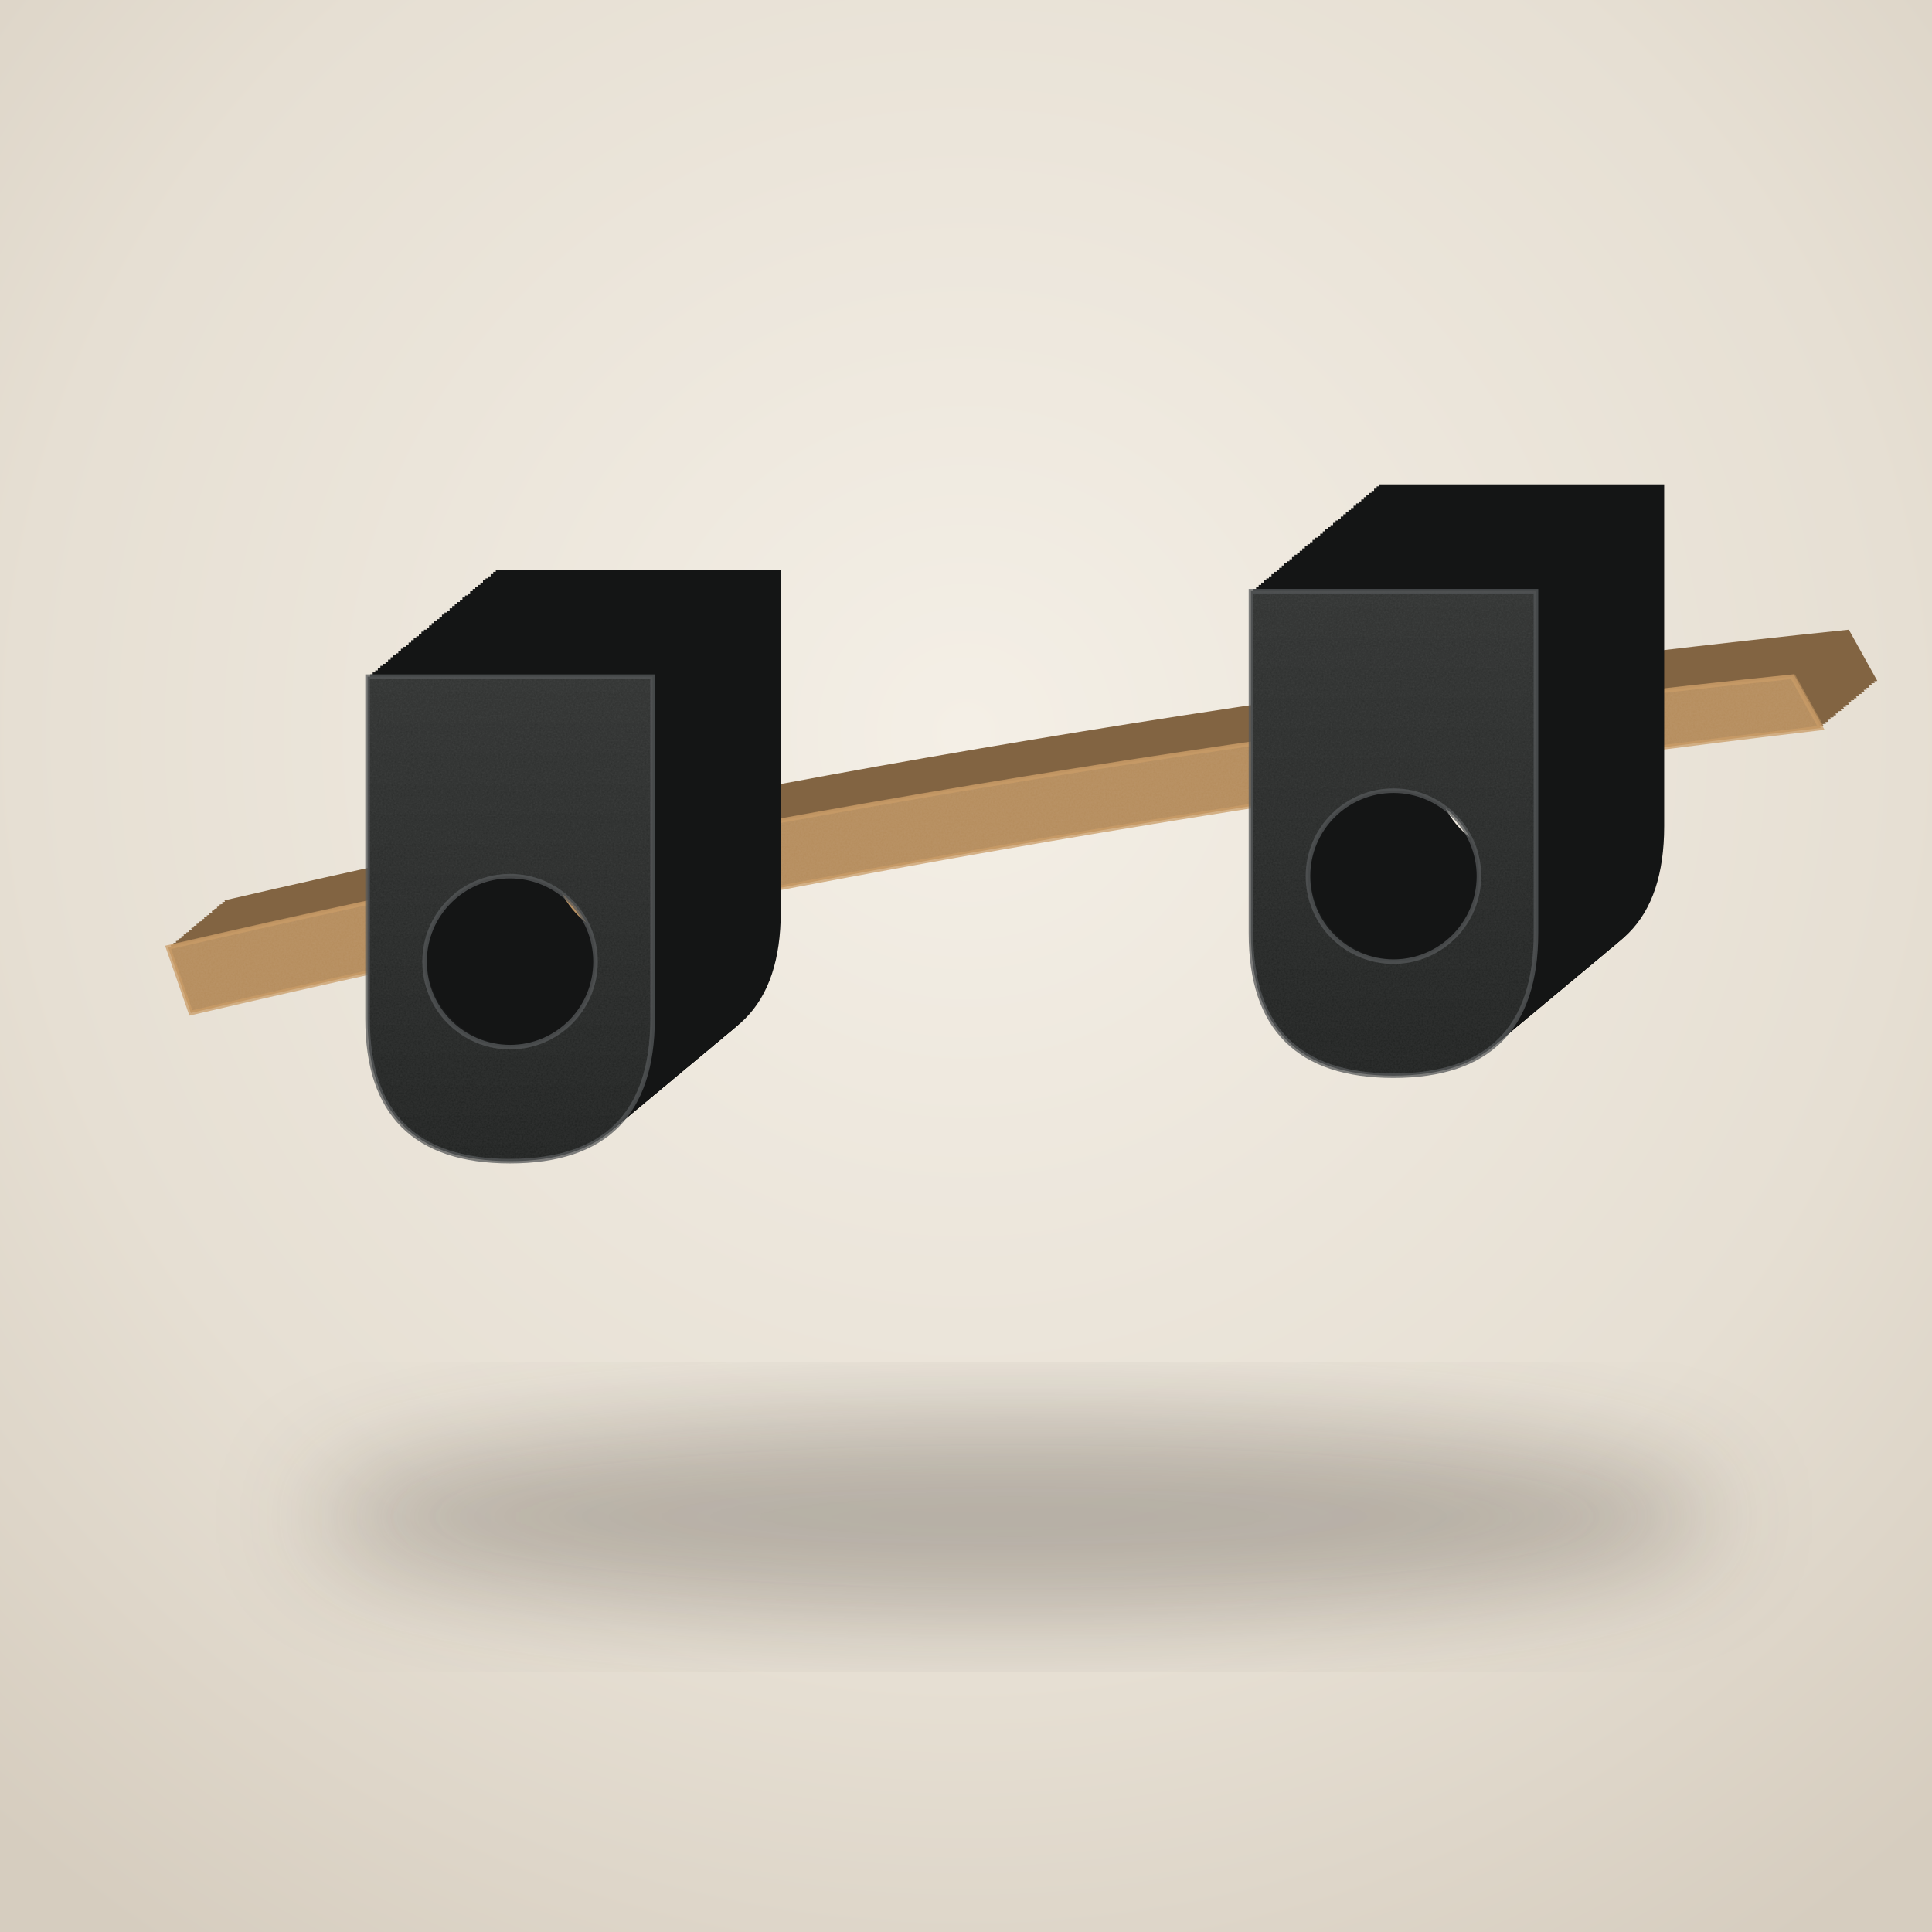
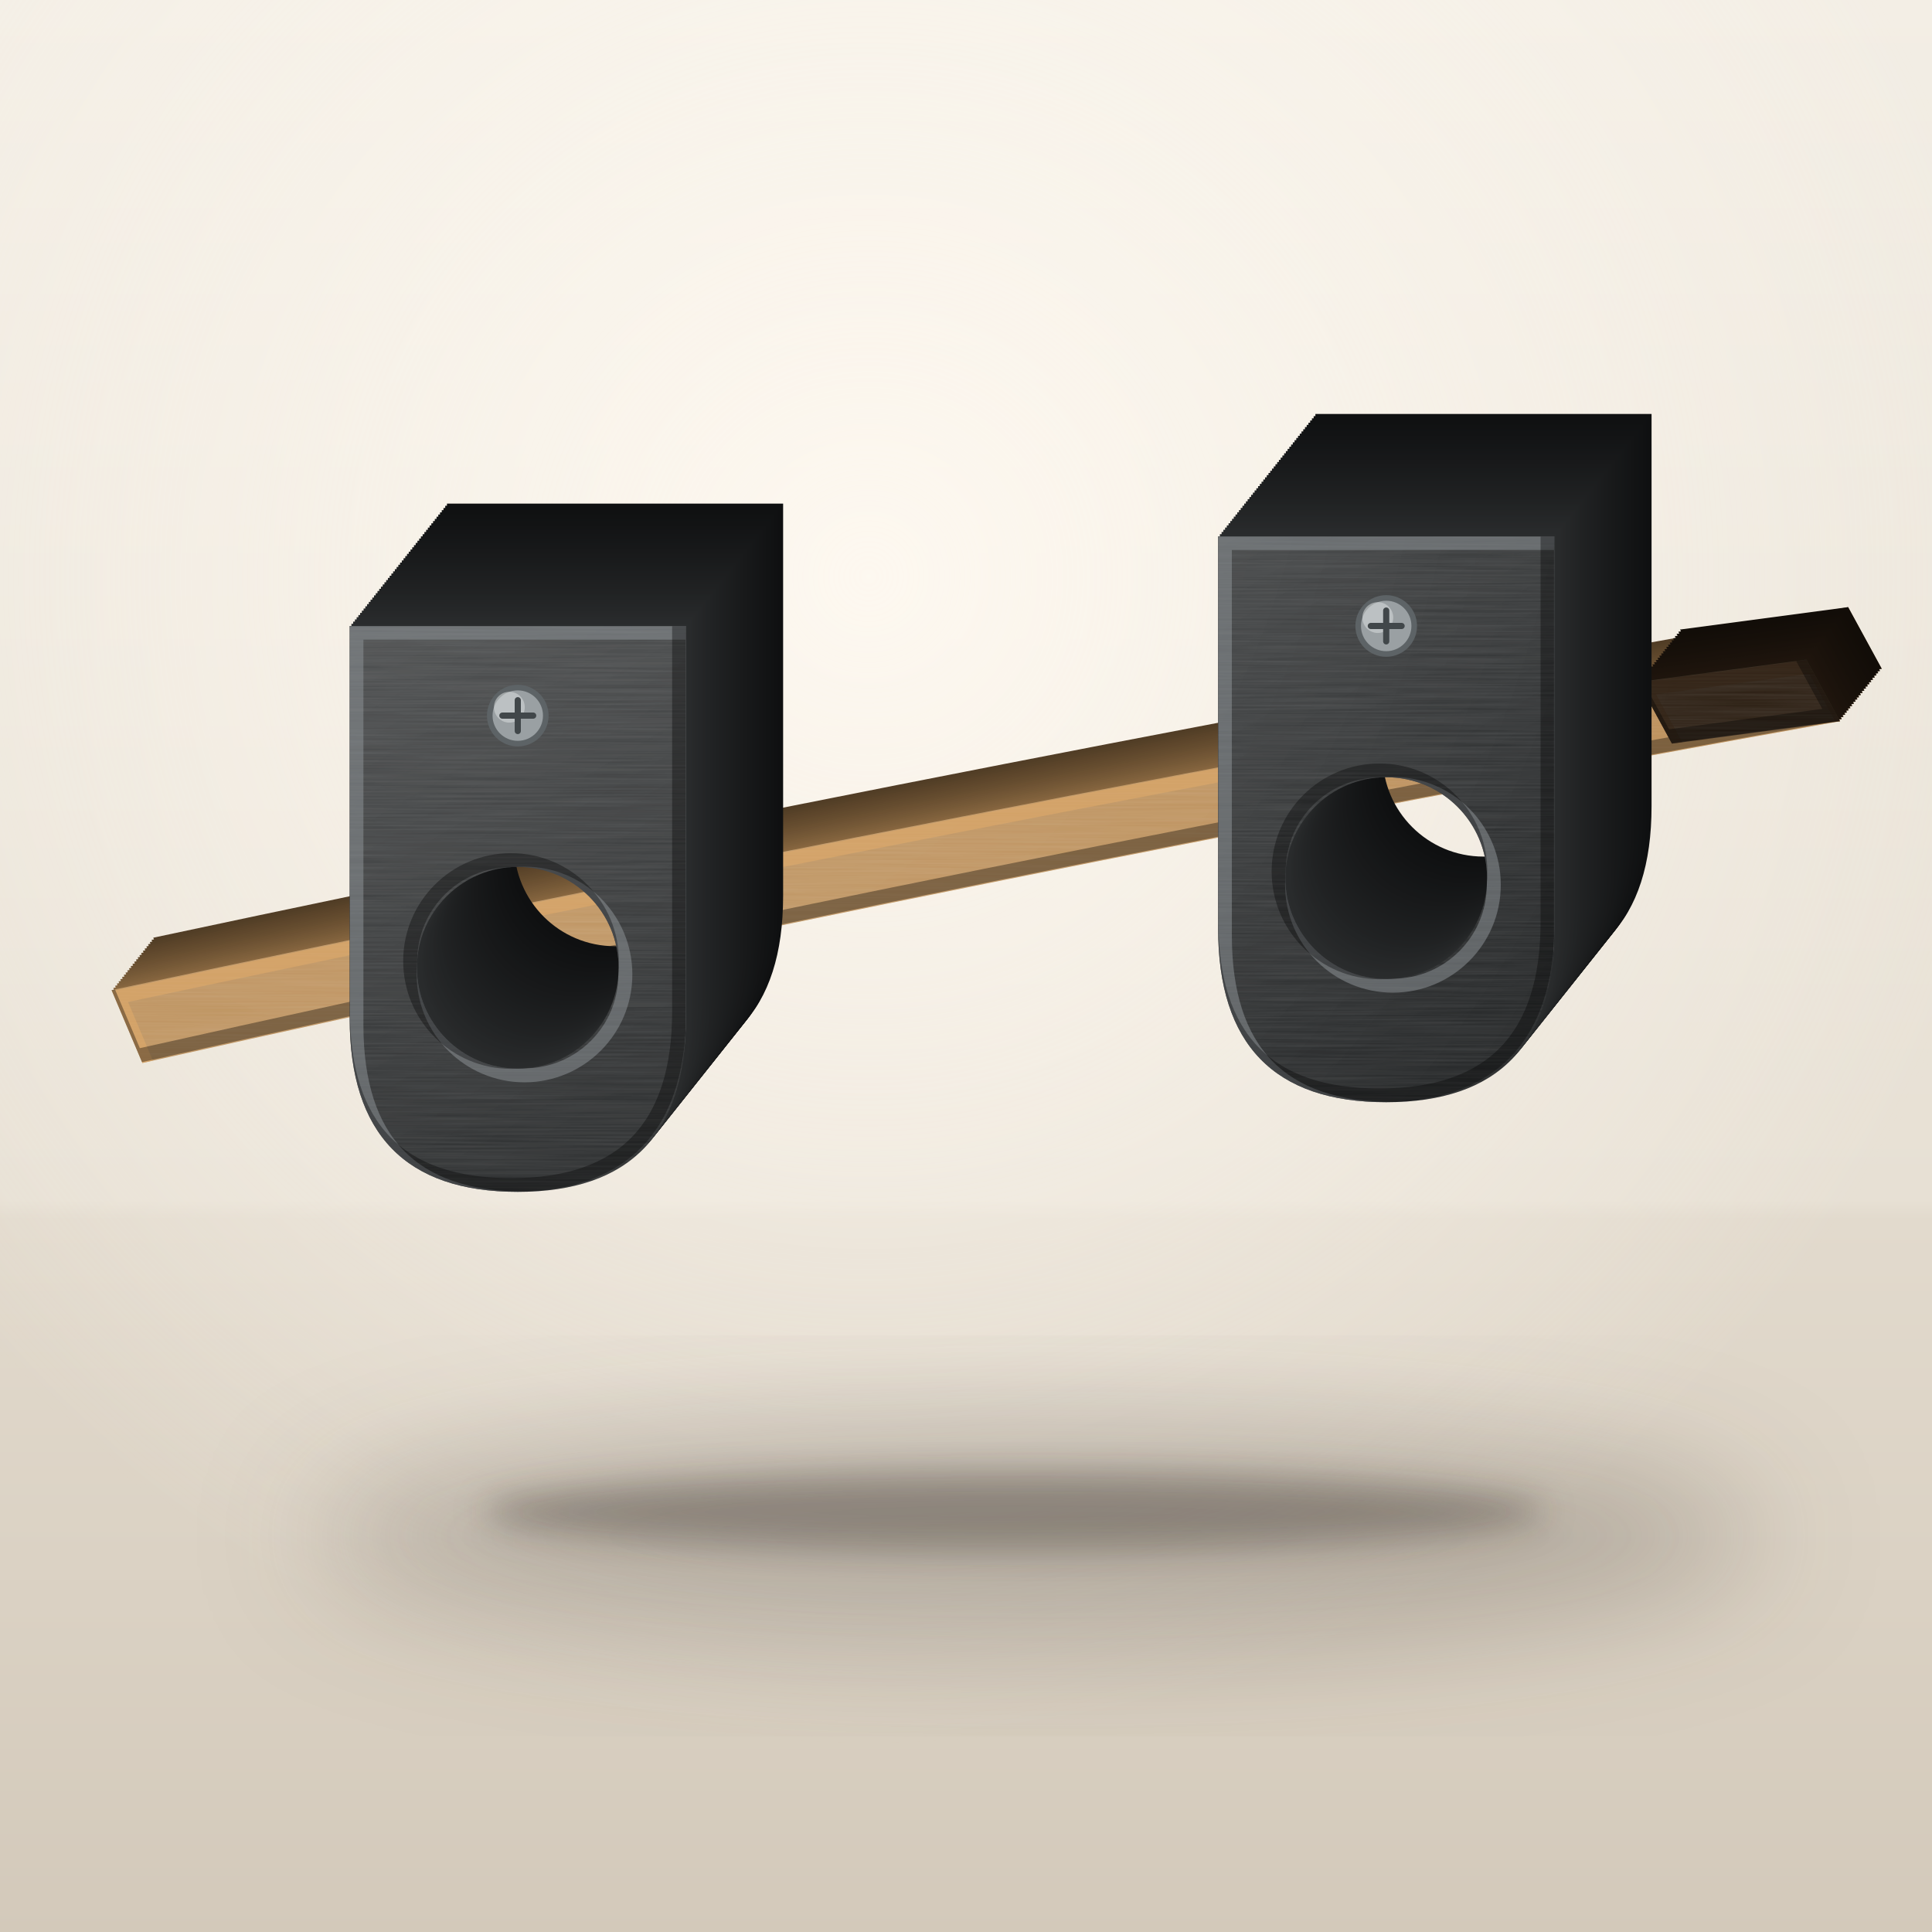
<svg xmlns="http://www.w3.org/2000/svg" viewBox="0 0 800 800" width="800" height="800">
  <defs>
-     <radialGradient id="bg" cx="50%" cy="38%" r="75%">
-       <stop offset="0" stop-color="#f4efe6" />
-       <stop offset=".65" stop-color="#e6dfd3" />
-       <stop offset="1" stop-color="#d6cdbf" />
+     <linearGradient id="bg" x1="0" y1="0" x2="0" y2="1">
+       <stop offset="0" stop-color="#f3eee5" />
+       <stop offset=".62" stop-color="#e7e0d4" />
+       <stop offset=".63" stop-color="#e2dacd" />
+       <stop offset="1" stop-color="#d3c9ba" />
+     </linearGradient>
+     <radialGradient id="glow" cx="45%" cy="30%" r="60%">
+       <stop offset="0" stop-color="#fffaf2" stop-opacity=".9" />
+       <stop offset="1" stop-color="#fffaf2" stop-opacity="0" />
    </radialGradient>
-     <linearGradient id="face" x1="0" y1="0" x2="0" y2="1">
-       <stop offset="0" stop-color="#303231" />
-       <stop offset="1" stop-color="#202221" />
+     <filter id="soft" x="-40%" y="-40%" width="180%" height="180%">
+       <feGaussianBlur stdDeviation="26" />
+     </filter>
+     <filter id="tight" x="-40%" y="-40%" width="180%" height="180%">
+       <feGaussianBlur stdDeviation="7" />
+     </filter>
+     <filter id="powder">
+       <feTurbulence type="fractalNoise" baseFrequency="1.9" numOctaves="2" seed="4" />
+       <feColorMatrix values="0 0 0 0 1  0 0 0 0 1  0 0 0 0 1  0 0 0 .09 0" />
+     </filter>
+     <filter id="fiber">
+       <feTurbulence type="fractalNoise" baseFrequency="0.02 1.4" numOctaves="2" seed="9" />
+       <feColorMatrix values="0 0 0 0 1  0 0 0 0 1  0 0 0 0 1  0 0 0 .12 0" />
+     </filter>
+     <linearGradient id="face" x1="0" y1="0" x2=".35" y2="1">
+       <stop offset="0" stop-color="#3a3c3d" />
+       <stop offset="1" stop-color="#232526" />
    </linearGradient>
-     <filter id="shadow" x="-30%" y="-30%" width="160%" height="160%">
-       <feGaussianBlur stdDeviation="22" />
-     </filter>
-     <filter id="grain">
-       <feTurbulence type="fractalNoise" baseFrequency="1.6" numOctaves="2" stitchTiles="stitch" />
-       <feColorMatrix values="0 0 0 0 1  0 0 0 0 1  0 0 0 0 1  0 0 0 .07 0" />
-       <feComposite in2="SourceGraphic" operator="in" />
-     </filter>
+     <radialGradient id="spec" cx="30%" cy="22%" r="55%">
+       <stop offset="0" stop-color="#fff" stop-opacity=".13" />
+       <stop offset="1" stop-color="#fff" stop-opacity="0" />
+     </radialGradient>
  </defs>
  <rect width="800" height="800" fill="url(#bg)" />
-   <ellipse cx="420" cy="628" rx="290" ry="40" fill="#3a332a" opacity=".3" filter="url(#shadow)" />
-   <g transform="translate(400 410) scale(1.18) translate(-400 -410)">
-     <defs>
-       <path id="bokken-wandhalter-p0" d="M120 395 Q400 330 690 300 L700 318 Q410 352 128 418 Z" fill-rule="evenodd" />
-     </defs>
-     <use href="#bokken-wandhalter-p0" fill="#826442" transform="translate(19.8 -16.5)" />
-     <use href="#bokken-wandhalter-p0" fill="#826442" transform="translate(18.9 -15.8)" />
-     <use href="#bokken-wandhalter-p0" fill="#826442" transform="translate(18.0 -15.0)" />
-     <use href="#bokken-wandhalter-p0" fill="#826442" transform="translate(17.1 -14.2)" />
-     <use href="#bokken-wandhalter-p0" fill="#826442" transform="translate(16.2 -13.5)" />
-     <use href="#bokken-wandhalter-p0" fill="#826442" transform="translate(15.3 -12.8)" />
-     <use href="#bokken-wandhalter-p0" fill="#826442" transform="translate(14.4 -12.0)" />
-     <use href="#bokken-wandhalter-p0" fill="#826442" transform="translate(13.5 -11.2)" />
-     <use href="#bokken-wandhalter-p0" fill="#826442" transform="translate(12.6 -10.5)" />
-     <use href="#bokken-wandhalter-p0" fill="#826442" transform="translate(11.7 -9.8)" />
-     <use href="#bokken-wandhalter-p0" fill="#826442" transform="translate(10.8 -9.0)" />
-     <use href="#bokken-wandhalter-p0" fill="#826442" transform="translate(9.9 -8.2)" />
-     <use href="#bokken-wandhalter-p0" fill="#826442" transform="translate(9.0 -7.5)" />
-     <use href="#bokken-wandhalter-p0" fill="#826442" transform="translate(8.1 -6.8)" />
-     <use href="#bokken-wandhalter-p0" fill="#826442" transform="translate(7.2 -6.0)" />
-     <use href="#bokken-wandhalter-p0" fill="#826442" transform="translate(6.3 -5.2)" />
-     <use href="#bokken-wandhalter-p0" fill="#826442" transform="translate(5.4 -4.5)" />
-     <use href="#bokken-wandhalter-p0" fill="#826442" transform="translate(4.5 -3.8)" />
-     <use href="#bokken-wandhalter-p0" fill="#826442" transform="translate(3.6 -3.0)" />
-     <use href="#bokken-wandhalter-p0" fill="#826442" transform="translate(2.7 -2.2)" />
-     <use href="#bokken-wandhalter-p0" fill="#826442" transform="translate(1.8 -1.5)" />
-     <use href="#bokken-wandhalter-p0" fill="#a27d52" transform="translate(0.9 -0.8)" />
-     <use href="#bokken-wandhalter-p0" fill="#b58c5c" />
-     <use href="#bokken-wandhalter-p0" fill="#000" filter="url(#grain)" />
-     <use href="#bokken-wandhalter-p0" fill="none" stroke="#ca9c67" stroke-width="1.6" opacity=".75" />
-     <defs>
-       <path id="bokken-wandhalter-p1" d="M190 300H290V420Q290 470 240 470Q190 470 190 420ZM210 400a30 30 0 1 0 60 0a30 30 0 1 0 -60 0Z" fill-rule="evenodd" />
-     </defs>
-     <use href="#bokken-wandhalter-p1" fill="#141515" transform="translate(45.0 -37.5)" />
-     <use href="#bokken-wandhalter-p1" fill="#141515" transform="translate(44.1 -36.8)" />
-     <use href="#bokken-wandhalter-p1" fill="#141515" transform="translate(43.2 -36.0)" />
-     <use href="#bokken-wandhalter-p1" fill="#141515" transform="translate(42.3 -35.2)" />
-     <use href="#bokken-wandhalter-p1" fill="#141515" transform="translate(41.4 -34.5)" />
-     <use href="#bokken-wandhalter-p1" fill="#141515" transform="translate(40.5 -33.8)" />
-     <use href="#bokken-wandhalter-p1" fill="#141515" transform="translate(39.6 -33.0)" />
-     <use href="#bokken-wandhalter-p1" fill="#141515" transform="translate(38.7 -32.2)" />
-     <use href="#bokken-wandhalter-p1" fill="#141515" transform="translate(37.8 -31.5)" />
-     <use href="#bokken-wandhalter-p1" fill="#141515" transform="translate(36.9 -30.8)" />
-     <use href="#bokken-wandhalter-p1" fill="#141515" transform="translate(36.0 -30.0)" />
-     <use href="#bokken-wandhalter-p1" fill="#141515" transform="translate(35.1 -29.2)" />
-     <use href="#bokken-wandhalter-p1" fill="#141515" transform="translate(34.2 -28.5)" />
-     <use href="#bokken-wandhalter-p1" fill="#141515" transform="translate(33.3 -27.8)" />
-     <use href="#bokken-wandhalter-p1" fill="#141515" transform="translate(32.4 -27.0)" />
-     <use href="#bokken-wandhalter-p1" fill="#141515" transform="translate(31.5 -26.2)" />
-     <use href="#bokken-wandhalter-p1" fill="#141515" transform="translate(30.6 -25.5)" />
-     <use href="#bokken-wandhalter-p1" fill="#141515" transform="translate(29.7 -24.8)" />
-     <use href="#bokken-wandhalter-p1" fill="#141515" transform="translate(28.8 -24.0)" />
-     <use href="#bokken-wandhalter-p1" fill="#141515" transform="translate(27.9 -23.2)" />
-     <use href="#bokken-wandhalter-p1" fill="#141515" transform="translate(27.0 -22.5)" />
-     <use href="#bokken-wandhalter-p1" fill="#141515" transform="translate(26.1 -21.8)" />
-     <use href="#bokken-wandhalter-p1" fill="#141515" transform="translate(25.2 -21.0)" />
-     <use href="#bokken-wandhalter-p1" fill="#141515" transform="translate(24.3 -20.2)" />
-     <use href="#bokken-wandhalter-p1" fill="#141515" transform="translate(23.4 -19.5)" />
-     <use href="#bokken-wandhalter-p1" fill="#141515" transform="translate(22.5 -18.8)" />
-     <use href="#bokken-wandhalter-p1" fill="#141515" transform="translate(21.6 -18.0)" />
-     <use href="#bokken-wandhalter-p1" fill="#141515" transform="translate(20.7 -17.2)" />
-     <use href="#bokken-wandhalter-p1" fill="#141515" transform="translate(19.8 -16.5)" />
-     <use href="#bokken-wandhalter-p1" fill="#141515" transform="translate(18.9 -15.8)" />
-     <use href="#bokken-wandhalter-p1" fill="#141515" transform="translate(18.0 -15.0)" />
-     <use href="#bokken-wandhalter-p1" fill="#141515" transform="translate(17.1 -14.2)" />
-     <use href="#bokken-wandhalter-p1" fill="#141515" transform="translate(16.2 -13.5)" />
-     <use href="#bokken-wandhalter-p1" fill="#141515" transform="translate(15.3 -12.8)" />
-     <use href="#bokken-wandhalter-p1" fill="#141515" transform="translate(14.4 -12.0)" />
-     <use href="#bokken-wandhalter-p1" fill="#141515" transform="translate(13.5 -11.2)" />
-     <use href="#bokken-wandhalter-p1" fill="#141515" transform="translate(12.6 -10.5)" />
-     <use href="#bokken-wandhalter-p1" fill="#141515" transform="translate(11.7 -9.8)" />
-     <use href="#bokken-wandhalter-p1" fill="#141515" transform="translate(10.8 -9.0)" />
-     <use href="#bokken-wandhalter-p1" fill="#141515" transform="translate(9.9 -8.2)" />
-     <use href="#bokken-wandhalter-p1" fill="#141515" transform="translate(9.0 -7.5)" />
-     <use href="#bokken-wandhalter-p1" fill="#141515" transform="translate(8.1 -6.8)" />
-     <use href="#bokken-wandhalter-p1" fill="#141515" transform="translate(7.2 -6.0)" />
-     <use href="#bokken-wandhalter-p1" fill="#141515" transform="translate(6.3 -5.2)" />
-     <use href="#bokken-wandhalter-p1" fill="#141515" transform="translate(5.4 -4.5)" />
-     <use href="#bokken-wandhalter-p1" fill="#141515" transform="translate(4.5 -3.8)" />
-     <use href="#bokken-wandhalter-p1" fill="#141515" transform="translate(3.6 -3.0)" />
-     <use href="#bokken-wandhalter-p1" fill="#141515" transform="translate(2.7 -2.2)" />
-     <use href="#bokken-wandhalter-p1" fill="#141515" transform="translate(1.8 -1.5)" />
-     <use href="#bokken-wandhalter-p1" fill="#191a1a" transform="translate(0.9 -0.8)" />
-     <use href="#bokken-wandhalter-p1" fill="url(#face)" />
-     <use href="#bokken-wandhalter-p1" fill="#000" filter="url(#grain)" />
-     <use href="#bokken-wandhalter-p1" fill="none" stroke="#55585a" stroke-width="1.6" opacity=".75" />
-     <defs>
-       <path id="bokken-wandhalter-p2" d="M500 270H600V390Q600 440 550 440Q500 440 500 390ZM520 370a30 30 0 1 0 60 0a30 30 0 1 0 -60 0Z" fill-rule="evenodd" />
-     </defs>
-     <use href="#bokken-wandhalter-p2" fill="#141515" transform="translate(45.0 -37.5)" />
-     <use href="#bokken-wandhalter-p2" fill="#141515" transform="translate(44.1 -36.8)" />
-     <use href="#bokken-wandhalter-p2" fill="#141515" transform="translate(43.2 -36.0)" />
-     <use href="#bokken-wandhalter-p2" fill="#141515" transform="translate(42.3 -35.2)" />
-     <use href="#bokken-wandhalter-p2" fill="#141515" transform="translate(41.4 -34.5)" />
-     <use href="#bokken-wandhalter-p2" fill="#141515" transform="translate(40.5 -33.8)" />
-     <use href="#bokken-wandhalter-p2" fill="#141515" transform="translate(39.6 -33.0)" />
-     <use href="#bokken-wandhalter-p2" fill="#141515" transform="translate(38.7 -32.2)" />
-     <use href="#bokken-wandhalter-p2" fill="#141515" transform="translate(37.8 -31.5)" />
-     <use href="#bokken-wandhalter-p2" fill="#141515" transform="translate(36.9 -30.8)" />
-     <use href="#bokken-wandhalter-p2" fill="#141515" transform="translate(36.0 -30.0)" />
-     <use href="#bokken-wandhalter-p2" fill="#141515" transform="translate(35.1 -29.2)" />
-     <use href="#bokken-wandhalter-p2" fill="#141515" transform="translate(34.2 -28.5)" />
-     <use href="#bokken-wandhalter-p2" fill="#141515" transform="translate(33.3 -27.8)" />
-     <use href="#bokken-wandhalter-p2" fill="#141515" transform="translate(32.4 -27.0)" />
-     <use href="#bokken-wandhalter-p2" fill="#141515" transform="translate(31.5 -26.2)" />
-     <use href="#bokken-wandhalter-p2" fill="#141515" transform="translate(30.6 -25.5)" />
-     <use href="#bokken-wandhalter-p2" fill="#141515" transform="translate(29.7 -24.8)" />
-     <use href="#bokken-wandhalter-p2" fill="#141515" transform="translate(28.8 -24.0)" />
-     <use href="#bokken-wandhalter-p2" fill="#141515" transform="translate(27.9 -23.2)" />
-     <use href="#bokken-wandhalter-p2" fill="#141515" transform="translate(27.0 -22.5)" />
-     <use href="#bokken-wandhalter-p2" fill="#141515" transform="translate(26.1 -21.8)" />
-     <use href="#bokken-wandhalter-p2" fill="#141515" transform="translate(25.2 -21.0)" />
-     <use href="#bokken-wandhalter-p2" fill="#141515" transform="translate(24.3 -20.2)" />
-     <use href="#bokken-wandhalter-p2" fill="#141515" transform="translate(23.4 -19.5)" />
-     <use href="#bokken-wandhalter-p2" fill="#141515" transform="translate(22.5 -18.8)" />
-     <use href="#bokken-wandhalter-p2" fill="#141515" transform="translate(21.6 -18.0)" />
-     <use href="#bokken-wandhalter-p2" fill="#141515" transform="translate(20.7 -17.2)" />
-     <use href="#bokken-wandhalter-p2" fill="#141515" transform="translate(19.8 -16.5)" />
-     <use href="#bokken-wandhalter-p2" fill="#141515" transform="translate(18.9 -15.8)" />
-     <use href="#bokken-wandhalter-p2" fill="#141515" transform="translate(18.0 -15.0)" />
-     <use href="#bokken-wandhalter-p2" fill="#141515" transform="translate(17.1 -14.2)" />
-     <use href="#bokken-wandhalter-p2" fill="#141515" transform="translate(16.2 -13.5)" />
-     <use href="#bokken-wandhalter-p2" fill="#141515" transform="translate(15.3 -12.8)" />
-     <use href="#bokken-wandhalter-p2" fill="#141515" transform="translate(14.4 -12.0)" />
-     <use href="#bokken-wandhalter-p2" fill="#141515" transform="translate(13.5 -11.2)" />
-     <use href="#bokken-wandhalter-p2" fill="#141515" transform="translate(12.6 -10.5)" />
-     <use href="#bokken-wandhalter-p2" fill="#141515" transform="translate(11.7 -9.8)" />
-     <use href="#bokken-wandhalter-p2" fill="#141515" transform="translate(10.8 -9.0)" />
-     <use href="#bokken-wandhalter-p2" fill="#141515" transform="translate(9.9 -8.2)" />
-     <use href="#bokken-wandhalter-p2" fill="#141515" transform="translate(9.0 -7.5)" />
-     <use href="#bokken-wandhalter-p2" fill="#141515" transform="translate(8.1 -6.8)" />
-     <use href="#bokken-wandhalter-p2" fill="#141515" transform="translate(7.2 -6.0)" />
-     <use href="#bokken-wandhalter-p2" fill="#141515" transform="translate(6.3 -5.2)" />
-     <use href="#bokken-wandhalter-p2" fill="#141515" transform="translate(5.4 -4.5)" />
-     <use href="#bokken-wandhalter-p2" fill="#141515" transform="translate(4.5 -3.8)" />
-     <use href="#bokken-wandhalter-p2" fill="#141515" transform="translate(3.6 -3.0)" />
-     <use href="#bokken-wandhalter-p2" fill="#141515" transform="translate(2.7 -2.2)" />
-     <use href="#bokken-wandhalter-p2" fill="#141515" transform="translate(1.8 -1.5)" />
-     <use href="#bokken-wandhalter-p2" fill="#191a1a" transform="translate(0.9 -0.8)" />
+   <rect width="800" height="800" fill="url(#glow)" />
+   <ellipse cx="430" cy="636" rx="300" ry="46" fill="#3b3329" opacity=".26" filter="url(#soft)" />
+   <ellipse cx="420" cy="626" rx="220" ry="16" fill="#2a241d" opacity=".32" filter="url(#tight)" />
+   <g transform="translate(400 410) scale(1.16) translate(-400 -410)">
+     <defs>
+       <path id="bokken-wandhalter-p0" d="M95 410 Q400 345 700 292 L712 314 Q410 368 106 436 Z" fill-rule="evenodd" />
+       <mask id="bokken-wandhalter-p0-m">
+         <use href="#bokken-wandhalter-p0" fill="#fff" />
+       </mask>
+     </defs>
+     <use href="#bokken-wandhalter-p0" fill="#513d26" transform="translate(14.88 -18.72)" />
+     <use href="#bokken-wandhalter-p0" fill="#523e26" transform="translate(14.26 -17.94)" />
+     <use href="#bokken-wandhalter-p0" fill="#544027" transform="translate(13.64 -17.16)" />
+     <use href="#bokken-wandhalter-p0" fill="#564128" transform="translate(13.02 -16.38)" />
+     <use href="#bokken-wandhalter-p0" fill="#594329" transform="translate(12.40 -15.60)" />
+     <use href="#bokken-wandhalter-p0" fill="#5b442a" transform="translate(11.78 -14.82)" />
+     <use href="#bokken-wandhalter-p0" fill="#5d462b" transform="translate(11.16 -14.04)" />
+     <use href="#bokken-wandhalter-p0" fill="#5f472c" transform="translate(10.54 -13.26)" />
+     <use href="#bokken-wandhalter-p0" fill="#61492d" transform="translate(9.92 -12.48)" />
+     <use href="#bokken-wandhalter-p0" fill="#634b2e" transform="translate(9.30 -11.70)" />
+     <use href="#bokken-wandhalter-p0" fill="#654c2f" transform="translate(8.68 -10.92)" />
+     <use href="#bokken-wandhalter-p0" fill="#674e30" transform="translate(8.06 -10.14)" />
+     <use href="#bokken-wandhalter-p0" fill="#6a5031" transform="translate(7.44 -9.36)" />
+     <use href="#bokken-wandhalter-p0" fill="#6c5132" transform="translate(6.82 -8.58)" />
+     <use href="#bokken-wandhalter-p0" fill="#6e5334" transform="translate(6.20 -7.80)" />
+     <use href="#bokken-wandhalter-p0" fill="#715535" transform="translate(5.58 -7.02)" />
+     <use href="#bokken-wandhalter-p0" fill="#735736" transform="translate(4.96 -6.24)" />
+     <use href="#bokken-wandhalter-p0" fill="#755937" transform="translate(4.34 -5.46)" />
+     <use href="#bokken-wandhalter-p0" fill="#785b38" transform="translate(3.72 -4.68)" />
+     <use href="#bokken-wandhalter-p0" fill="#7b5d3a" transform="translate(3.10 -3.90)" />
+     <use href="#bokken-wandhalter-p0" fill="#7d5f3b" transform="translate(2.48 -3.12)" />
+     <use href="#bokken-wandhalter-p0" fill="#80613c" transform="translate(1.86 -2.34)" />
+     <use href="#bokken-wandhalter-p0" fill="#83633e" transform="translate(1.24 -1.56)" />
+     <use href="#bokken-wandhalter-p0" fill="#87663f" transform="translate(0.62 -0.78)" />
+     <use href="#bokken-wandhalter-p0" fill="#bb8e58" />
+     <rect width="800" height="800" filter="url(#fiber)" mask="url(#bokken-wandhalter-p0-m)" />
+     <rect width="800" height="800" fill="url(#spec)" mask="url(#bokken-wandhalter-p0-m)" />
+     <g mask="url(#bokken-wandhalter-p0-m)">
+       <use href="#bokken-wandhalter-p0" fill="none" stroke="#e1ab6a" stroke-width="5" opacity=".55" transform="translate(2.4 2.4)" />
+       <use href="#bokken-wandhalter-p0" fill="none" stroke="#000" stroke-width="5" opacity=".35" transform="translate(-2.4 -2.4)" />
+     </g>
+     <defs>
+       <path id="bokken-wandhalter-p1" d="M640 300 L700 292 L712 314 L652 322 Z" fill-rule="evenodd" />
+       <mask id="bokken-wandhalter-p1-m">
+         <use href="#bokken-wandhalter-p1" fill="#fff" />
+       </mask>
+     </defs>
+     <use href="#bokken-wandhalter-p1" fill="#120d08" transform="translate(14.88 -18.72)" />
+     <use href="#bokken-wandhalter-p1" fill="#120d08" transform="translate(14.26 -17.94)" />
+     <use href="#bokken-wandhalter-p1" fill="#120d08" transform="translate(13.64 -17.16)" />
+     <use href="#bokken-wandhalter-p1" fill="#130d08" transform="translate(13.02 -16.38)" />
+     <use href="#bokken-wandhalter-p1" fill="#130e08" transform="translate(12.40 -15.60)" />
+     <use href="#bokken-wandhalter-p1" fill="#140e09" transform="translate(11.78 -14.82)" />
+     <use href="#bokken-wandhalter-p1" fill="#140e09" transform="translate(11.16 -14.04)" />
+     <use href="#bokken-wandhalter-p1" fill="#150f09" transform="translate(10.54 -13.26)" />
+     <use href="#bokken-wandhalter-p1" fill="#150f09" transform="translate(9.92 -12.48)" />
+     <use href="#bokken-wandhalter-p1" fill="#160f09" transform="translate(9.30 -11.70)" />
+     <use href="#bokken-wandhalter-p1" fill="#16100a" transform="translate(8.68 -10.92)" />
+     <use href="#bokken-wandhalter-p1" fill="#17100a" transform="translate(8.06 -10.14)" />
+     <use href="#bokken-wandhalter-p1" fill="#17100a" transform="translate(7.44 -9.36)" />
+     <use href="#bokken-wandhalter-p1" fill="#18110a" transform="translate(6.82 -8.58)" />
+     <use href="#bokken-wandhalter-p1" fill="#19110b" transform="translate(6.20 -7.80)" />
+     <use href="#bokken-wandhalter-p1" fill="#19110b" transform="translate(5.58 -7.02)" />
+     <use href="#bokken-wandhalter-p1" fill="#1a120b" transform="translate(4.96 -6.24)" />
+     <use href="#bokken-wandhalter-p1" fill="#1a120b" transform="translate(4.34 -5.46)" />
+     <use href="#bokken-wandhalter-p1" fill="#1b130c" transform="translate(3.72 -4.68)" />
+     <use href="#bokken-wandhalter-p1" fill="#1c130c" transform="translate(3.10 -3.90)" />
+     <use href="#bokken-wandhalter-p1" fill="#1c130c" transform="translate(2.48 -3.12)" />
+     <use href="#bokken-wandhalter-p1" fill="#1d140c" transform="translate(1.86 -2.34)" />
+     <use href="#bokken-wandhalter-p1" fill="#1e140d" transform="translate(1.24 -1.56)" />
+     <use href="#bokken-wandhalter-p1" fill="#1e150d" transform="translate(0.62 -0.78)" />
+     <use href="#bokken-wandhalter-p1" fill="#2b1e12" />
+     <rect width="800" height="800" filter="url(#fiber)" mask="url(#bokken-wandhalter-p1-m)" />
+     <rect width="800" height="800" fill="url(#spec)" mask="url(#bokken-wandhalter-p1-m)" />
+     <g mask="url(#bokken-wandhalter-p1-m)">
+       <use href="#bokken-wandhalter-p1" fill="none" stroke="#342416" stroke-width="5" opacity=".55" transform="translate(2.4 2.4)" />
+       <use href="#bokken-wandhalter-p1" fill="none" stroke="#000" stroke-width="5" opacity=".35" transform="translate(-2.4 -2.4)" />
+     </g>
+     <defs>
+       <path id="bokken-wandhalter-p2" d="M180 280H300V420Q300 482 240 482Q180 482 180 420ZM204 402a36 36 0 1 0 72 0a36 36 0 1 0 -72 0Z" fill-rule="evenodd" />
+       <mask id="bokken-wandhalter-p2-m">
+         <use href="#bokken-wandhalter-p2" fill="#fff" />
+       </mask>
+     </defs>
+     <use href="#bokken-wandhalter-p2" fill="#0f1011" transform="translate(34.72 -43.68)" />
+     <use href="#bokken-wandhalter-p2" fill="#0f1011" transform="translate(34.10 -42.90)" />
+     <use href="#bokken-wandhalter-p2" fill="#0f1011" transform="translate(33.48 -42.12)" />
+     <use href="#bokken-wandhalter-p2" fill="#101112" transform="translate(32.86 -41.34)" />
+     <use href="#bokken-wandhalter-p2" fill="#101112" transform="translate(32.24 -40.56)" />
+     <use href="#bokken-wandhalter-p2" fill="#111213" transform="translate(31.62 -39.78)" />
+     <use href="#bokken-wandhalter-p2" fill="#111213" transform="translate(31.00 -39.00)" />
+     <use href="#bokken-wandhalter-p2" fill="#111314" transform="translate(30.38 -38.22)" />
+     <use href="#bokken-wandhalter-p2" fill="#121314" transform="translate(29.76 -37.44)" />
+     <use href="#bokken-wandhalter-p2" fill="#121314" transform="translate(29.14 -36.66)" />
+     <use href="#bokken-wandhalter-p2" fill="#131415" transform="translate(28.52 -35.88)" />
+     <use href="#bokken-wandhalter-p2" fill="#131415" transform="translate(27.90 -35.10)" />
+     <use href="#bokken-wandhalter-p2" fill="#141516" transform="translate(27.28 -34.32)" />
+     <use href="#bokken-wandhalter-p2" fill="#141516" transform="translate(26.66 -33.54)" />
+     <use href="#bokken-wandhalter-p2" fill="#141617" transform="translate(26.04 -32.76)" />
+     <use href="#bokken-wandhalter-p2" fill="#151617" transform="translate(25.42 -31.98)" />
+     <use href="#bokken-wandhalter-p2" fill="#151718" transform="translate(24.80 -31.20)" />
+     <use href="#bokken-wandhalter-p2" fill="#161718" transform="translate(24.18 -30.42)" />
+     <use href="#bokken-wandhalter-p2" fill="#161819" transform="translate(23.56 -29.64)" />
+     <use href="#bokken-wandhalter-p2" fill="#171819" transform="translate(22.94 -28.86)" />
+     <use href="#bokken-wandhalter-p2" fill="#171819" transform="translate(22.32 -28.08)" />
+     <use href="#bokken-wandhalter-p2" fill="#18191a" transform="translate(21.70 -27.30)" />
+     <use href="#bokken-wandhalter-p2" fill="#18191a" transform="translate(21.08 -26.52)" />
+     <use href="#bokken-wandhalter-p2" fill="#191a1b" transform="translate(20.46 -25.74)" />
+     <use href="#bokken-wandhalter-p2" fill="#191a1b" transform="translate(19.84 -24.96)" />
+     <use href="#bokken-wandhalter-p2" fill="#191b1c" transform="translate(19.22 -24.18)" />
+     <use href="#bokken-wandhalter-p2" fill="#1a1b1c" transform="translate(18.60 -23.40)" />
+     <use href="#bokken-wandhalter-p2" fill="#1a1c1d" transform="translate(17.98 -22.62)" />
+     <use href="#bokken-wandhalter-p2" fill="#1b1c1d" transform="translate(17.36 -21.84)" />
+     <use href="#bokken-wandhalter-p2" fill="#1b1d1e" transform="translate(16.74 -21.06)" />
+     <use href="#bokken-wandhalter-p2" fill="#1c1d1e" transform="translate(16.12 -20.28)" />
+     <use href="#bokken-wandhalter-p2" fill="#1c1e1f" transform="translate(15.50 -19.50)" />
+     <use href="#bokken-wandhalter-p2" fill="#1d1e1f" transform="translate(14.88 -18.72)" />
+     <use href="#bokken-wandhalter-p2" fill="#1d1f20" transform="translate(14.26 -17.94)" />
+     <use href="#bokken-wandhalter-p2" fill="#1e1f20" transform="translate(13.64 -17.16)" />
+     <use href="#bokken-wandhalter-p2" fill="#1e2021" transform="translate(13.02 -16.38)" />
+     <use href="#bokken-wandhalter-p2" fill="#1f2021" transform="translate(12.40 -15.60)" />
+     <use href="#bokken-wandhalter-p2" fill="#1f2122" transform="translate(11.78 -14.82)" />
+     <use href="#bokken-wandhalter-p2" fill="#202122" transform="translate(11.16 -14.04)" />
+     <use href="#bokken-wandhalter-p2" fill="#202223" transform="translate(10.54 -13.26)" />
+     <use href="#bokken-wandhalter-p2" fill="#212223" transform="translate(9.92 -12.48)" />
+     <use href="#bokken-wandhalter-p2" fill="#212324" transform="translate(9.30 -11.70)" />
+     <use href="#bokken-wandhalter-p2" fill="#222425" transform="translate(8.68 -10.92)" />
+     <use href="#bokken-wandhalter-p2" fill="#222425" transform="translate(8.06 -10.14)" />
+     <use href="#bokken-wandhalter-p2" fill="#232526" transform="translate(7.44 -9.36)" />
+     <use href="#bokken-wandhalter-p2" fill="#242526" transform="translate(6.82 -8.58)" />
+     <use href="#bokken-wandhalter-p2" fill="#242627" transform="translate(6.20 -7.80)" />
+     <use href="#bokken-wandhalter-p2" fill="#252728" transform="translate(5.58 -7.02)" />
+     <use href="#bokken-wandhalter-p2" fill="#252728" transform="translate(4.96 -6.24)" />
+     <use href="#bokken-wandhalter-p2" fill="#262829" transform="translate(4.34 -5.46)" />
+     <use href="#bokken-wandhalter-p2" fill="#272829" transform="translate(3.72 -4.68)" />
+     <use href="#bokken-wandhalter-p2" fill="#27292a" transform="translate(3.10 -3.90)" />
+     <use href="#bokken-wandhalter-p2" fill="#282a2b" transform="translate(2.48 -3.12)" />
+     <use href="#bokken-wandhalter-p2" fill="#292b2c" transform="translate(1.86 -2.34)" />
+     <use href="#bokken-wandhalter-p2" fill="#292b2c" transform="translate(1.24 -1.56)" />
+     <use href="#bokken-wandhalter-p2" fill="#2a2c2d" transform="translate(0.62 -0.78)" />
    <use href="#bokken-wandhalter-p2" fill="url(#face)" />
-     <use href="#bokken-wandhalter-p2" fill="#000" filter="url(#grain)" />
-     <use href="#bokken-wandhalter-p2" fill="none" stroke="#55585a" stroke-width="1.6" opacity=".75" />
+     <rect width="800" height="800" filter="url(#fiber)" mask="url(#bokken-wandhalter-p2-m)" />
+     <rect width="800" height="800" fill="url(#spec)" mask="url(#bokken-wandhalter-p2-m)" />
+     <g mask="url(#bokken-wandhalter-p2-m)">
+       <use href="#bokken-wandhalter-p2" fill="none" stroke="#8a8f93" stroke-width="5" opacity=".55" transform="translate(2.4 2.4)" />
+       <use href="#bokken-wandhalter-p2" fill="none" stroke="#000" stroke-width="5" opacity=".35" transform="translate(-2.4 -2.4)" />
+     </g>
+     <defs>
+       <path id="bokken-wandhalter-p3" d="M490 248H610V388Q610 450 550 450Q490 450 490 388ZM514 370a36 36 0 1 0 72 0a36 36 0 1 0 -72 0Z" fill-rule="evenodd" />
+       <mask id="bokken-wandhalter-p3-m">
+         <use href="#bokken-wandhalter-p3" fill="#fff" />
+       </mask>
+     </defs>
+     <use href="#bokken-wandhalter-p3" fill="#0f1011" transform="translate(34.72 -43.68)" />
+     <use href="#bokken-wandhalter-p3" fill="#0f1011" transform="translate(34.10 -42.90)" />
+     <use href="#bokken-wandhalter-p3" fill="#0f1011" transform="translate(33.48 -42.12)" />
+     <use href="#bokken-wandhalter-p3" fill="#101112" transform="translate(32.86 -41.34)" />
+     <use href="#bokken-wandhalter-p3" fill="#101112" transform="translate(32.24 -40.56)" />
+     <use href="#bokken-wandhalter-p3" fill="#111213" transform="translate(31.62 -39.78)" />
+     <use href="#bokken-wandhalter-p3" fill="#111213" transform="translate(31.00 -39.00)" />
+     <use href="#bokken-wandhalter-p3" fill="#111314" transform="translate(30.38 -38.22)" />
+     <use href="#bokken-wandhalter-p3" fill="#121314" transform="translate(29.76 -37.44)" />
+     <use href="#bokken-wandhalter-p3" fill="#121314" transform="translate(29.14 -36.66)" />
+     <use href="#bokken-wandhalter-p3" fill="#131415" transform="translate(28.52 -35.88)" />
+     <use href="#bokken-wandhalter-p3" fill="#131415" transform="translate(27.90 -35.10)" />
+     <use href="#bokken-wandhalter-p3" fill="#141516" transform="translate(27.28 -34.32)" />
+     <use href="#bokken-wandhalter-p3" fill="#141516" transform="translate(26.66 -33.54)" />
+     <use href="#bokken-wandhalter-p3" fill="#141617" transform="translate(26.04 -32.76)" />
+     <use href="#bokken-wandhalter-p3" fill="#151617" transform="translate(25.42 -31.98)" />
+     <use href="#bokken-wandhalter-p3" fill="#151718" transform="translate(24.80 -31.20)" />
+     <use href="#bokken-wandhalter-p3" fill="#161718" transform="translate(24.18 -30.42)" />
+     <use href="#bokken-wandhalter-p3" fill="#161819" transform="translate(23.56 -29.64)" />
+     <use href="#bokken-wandhalter-p3" fill="#171819" transform="translate(22.94 -28.86)" />
+     <use href="#bokken-wandhalter-p3" fill="#171819" transform="translate(22.32 -28.08)" />
+     <use href="#bokken-wandhalter-p3" fill="#18191a" transform="translate(21.70 -27.30)" />
+     <use href="#bokken-wandhalter-p3" fill="#18191a" transform="translate(21.08 -26.52)" />
+     <use href="#bokken-wandhalter-p3" fill="#191a1b" transform="translate(20.46 -25.74)" />
+     <use href="#bokken-wandhalter-p3" fill="#191a1b" transform="translate(19.84 -24.96)" />
+     <use href="#bokken-wandhalter-p3" fill="#191b1c" transform="translate(19.22 -24.18)" />
+     <use href="#bokken-wandhalter-p3" fill="#1a1b1c" transform="translate(18.60 -23.40)" />
+     <use href="#bokken-wandhalter-p3" fill="#1a1c1d" transform="translate(17.98 -22.62)" />
+     <use href="#bokken-wandhalter-p3" fill="#1b1c1d" transform="translate(17.36 -21.84)" />
+     <use href="#bokken-wandhalter-p3" fill="#1b1d1e" transform="translate(16.74 -21.06)" />
+     <use href="#bokken-wandhalter-p3" fill="#1c1d1e" transform="translate(16.12 -20.28)" />
+     <use href="#bokken-wandhalter-p3" fill="#1c1e1f" transform="translate(15.50 -19.50)" />
+     <use href="#bokken-wandhalter-p3" fill="#1d1e1f" transform="translate(14.88 -18.72)" />
+     <use href="#bokken-wandhalter-p3" fill="#1d1f20" transform="translate(14.26 -17.94)" />
+     <use href="#bokken-wandhalter-p3" fill="#1e1f20" transform="translate(13.64 -17.16)" />
+     <use href="#bokken-wandhalter-p3" fill="#1e2021" transform="translate(13.02 -16.38)" />
+     <use href="#bokken-wandhalter-p3" fill="#1f2021" transform="translate(12.40 -15.60)" />
+     <use href="#bokken-wandhalter-p3" fill="#1f2122" transform="translate(11.78 -14.82)" />
+     <use href="#bokken-wandhalter-p3" fill="#202122" transform="translate(11.16 -14.04)" />
+     <use href="#bokken-wandhalter-p3" fill="#202223" transform="translate(10.54 -13.26)" />
+     <use href="#bokken-wandhalter-p3" fill="#212223" transform="translate(9.92 -12.48)" />
+     <use href="#bokken-wandhalter-p3" fill="#212324" transform="translate(9.30 -11.70)" />
+     <use href="#bokken-wandhalter-p3" fill="#222425" transform="translate(8.68 -10.92)" />
+     <use href="#bokken-wandhalter-p3" fill="#222425" transform="translate(8.06 -10.14)" />
+     <use href="#bokken-wandhalter-p3" fill="#232526" transform="translate(7.44 -9.36)" />
+     <use href="#bokken-wandhalter-p3" fill="#242526" transform="translate(6.82 -8.58)" />
+     <use href="#bokken-wandhalter-p3" fill="#242627" transform="translate(6.20 -7.80)" />
+     <use href="#bokken-wandhalter-p3" fill="#252728" transform="translate(5.58 -7.02)" />
+     <use href="#bokken-wandhalter-p3" fill="#252728" transform="translate(4.96 -6.24)" />
+     <use href="#bokken-wandhalter-p3" fill="#262829" transform="translate(4.34 -5.46)" />
+     <use href="#bokken-wandhalter-p3" fill="#272829" transform="translate(3.72 -4.68)" />
+     <use href="#bokken-wandhalter-p3" fill="#27292a" transform="translate(3.10 -3.90)" />
+     <use href="#bokken-wandhalter-p3" fill="#282a2b" transform="translate(2.48 -3.12)" />
+     <use href="#bokken-wandhalter-p3" fill="#292b2c" transform="translate(1.86 -2.34)" />
+     <use href="#bokken-wandhalter-p3" fill="#292b2c" transform="translate(1.24 -1.56)" />
+     <use href="#bokken-wandhalter-p3" fill="#2a2c2d" transform="translate(0.62 -0.78)" />
+     <use href="#bokken-wandhalter-p3" fill="url(#face)" />
+     <rect width="800" height="800" filter="url(#fiber)" mask="url(#bokken-wandhalter-p3-m)" />
+     <rect width="800" height="800" fill="url(#spec)" mask="url(#bokken-wandhalter-p3-m)" />
+     <g mask="url(#bokken-wandhalter-p3-m)">
+       <use href="#bokken-wandhalter-p3" fill="none" stroke="#8a8f93" stroke-width="5" opacity=".55" transform="translate(2.4 2.4)" />
+       <use href="#bokken-wandhalter-p3" fill="none" stroke="#000" stroke-width="5" opacity=".35" transform="translate(-2.4 -2.4)" />
+     </g>
+     <circle cx="240" cy="312" r="10" fill="#9aa0a3" />
+     <circle cx="240" cy="312" r="10" fill="none" stroke="#5d6366" stroke-width="2" />
+     <circle cx="237.0" cy="309.0" r="5.5" fill="#d9dcdd" opacity=".55" />
+     <path d="M234.5 312H245.5M240 306.5V317.5" stroke="#41474a" stroke-width="2.2" stroke-linecap="round" />
+     <circle cx="550" cy="280" r="10" fill="#9aa0a3" />
+     <circle cx="550" cy="280" r="10" fill="none" stroke="#5d6366" stroke-width="2" />
+     <circle cx="547.0" cy="277.0" r="5.5" fill="#d9dcdd" opacity=".55" />
+     <path d="M544.5 280H555.5M550 274.5V285.5" stroke="#41474a" stroke-width="2.2" stroke-linecap="round" />
  </g>
</svg>
